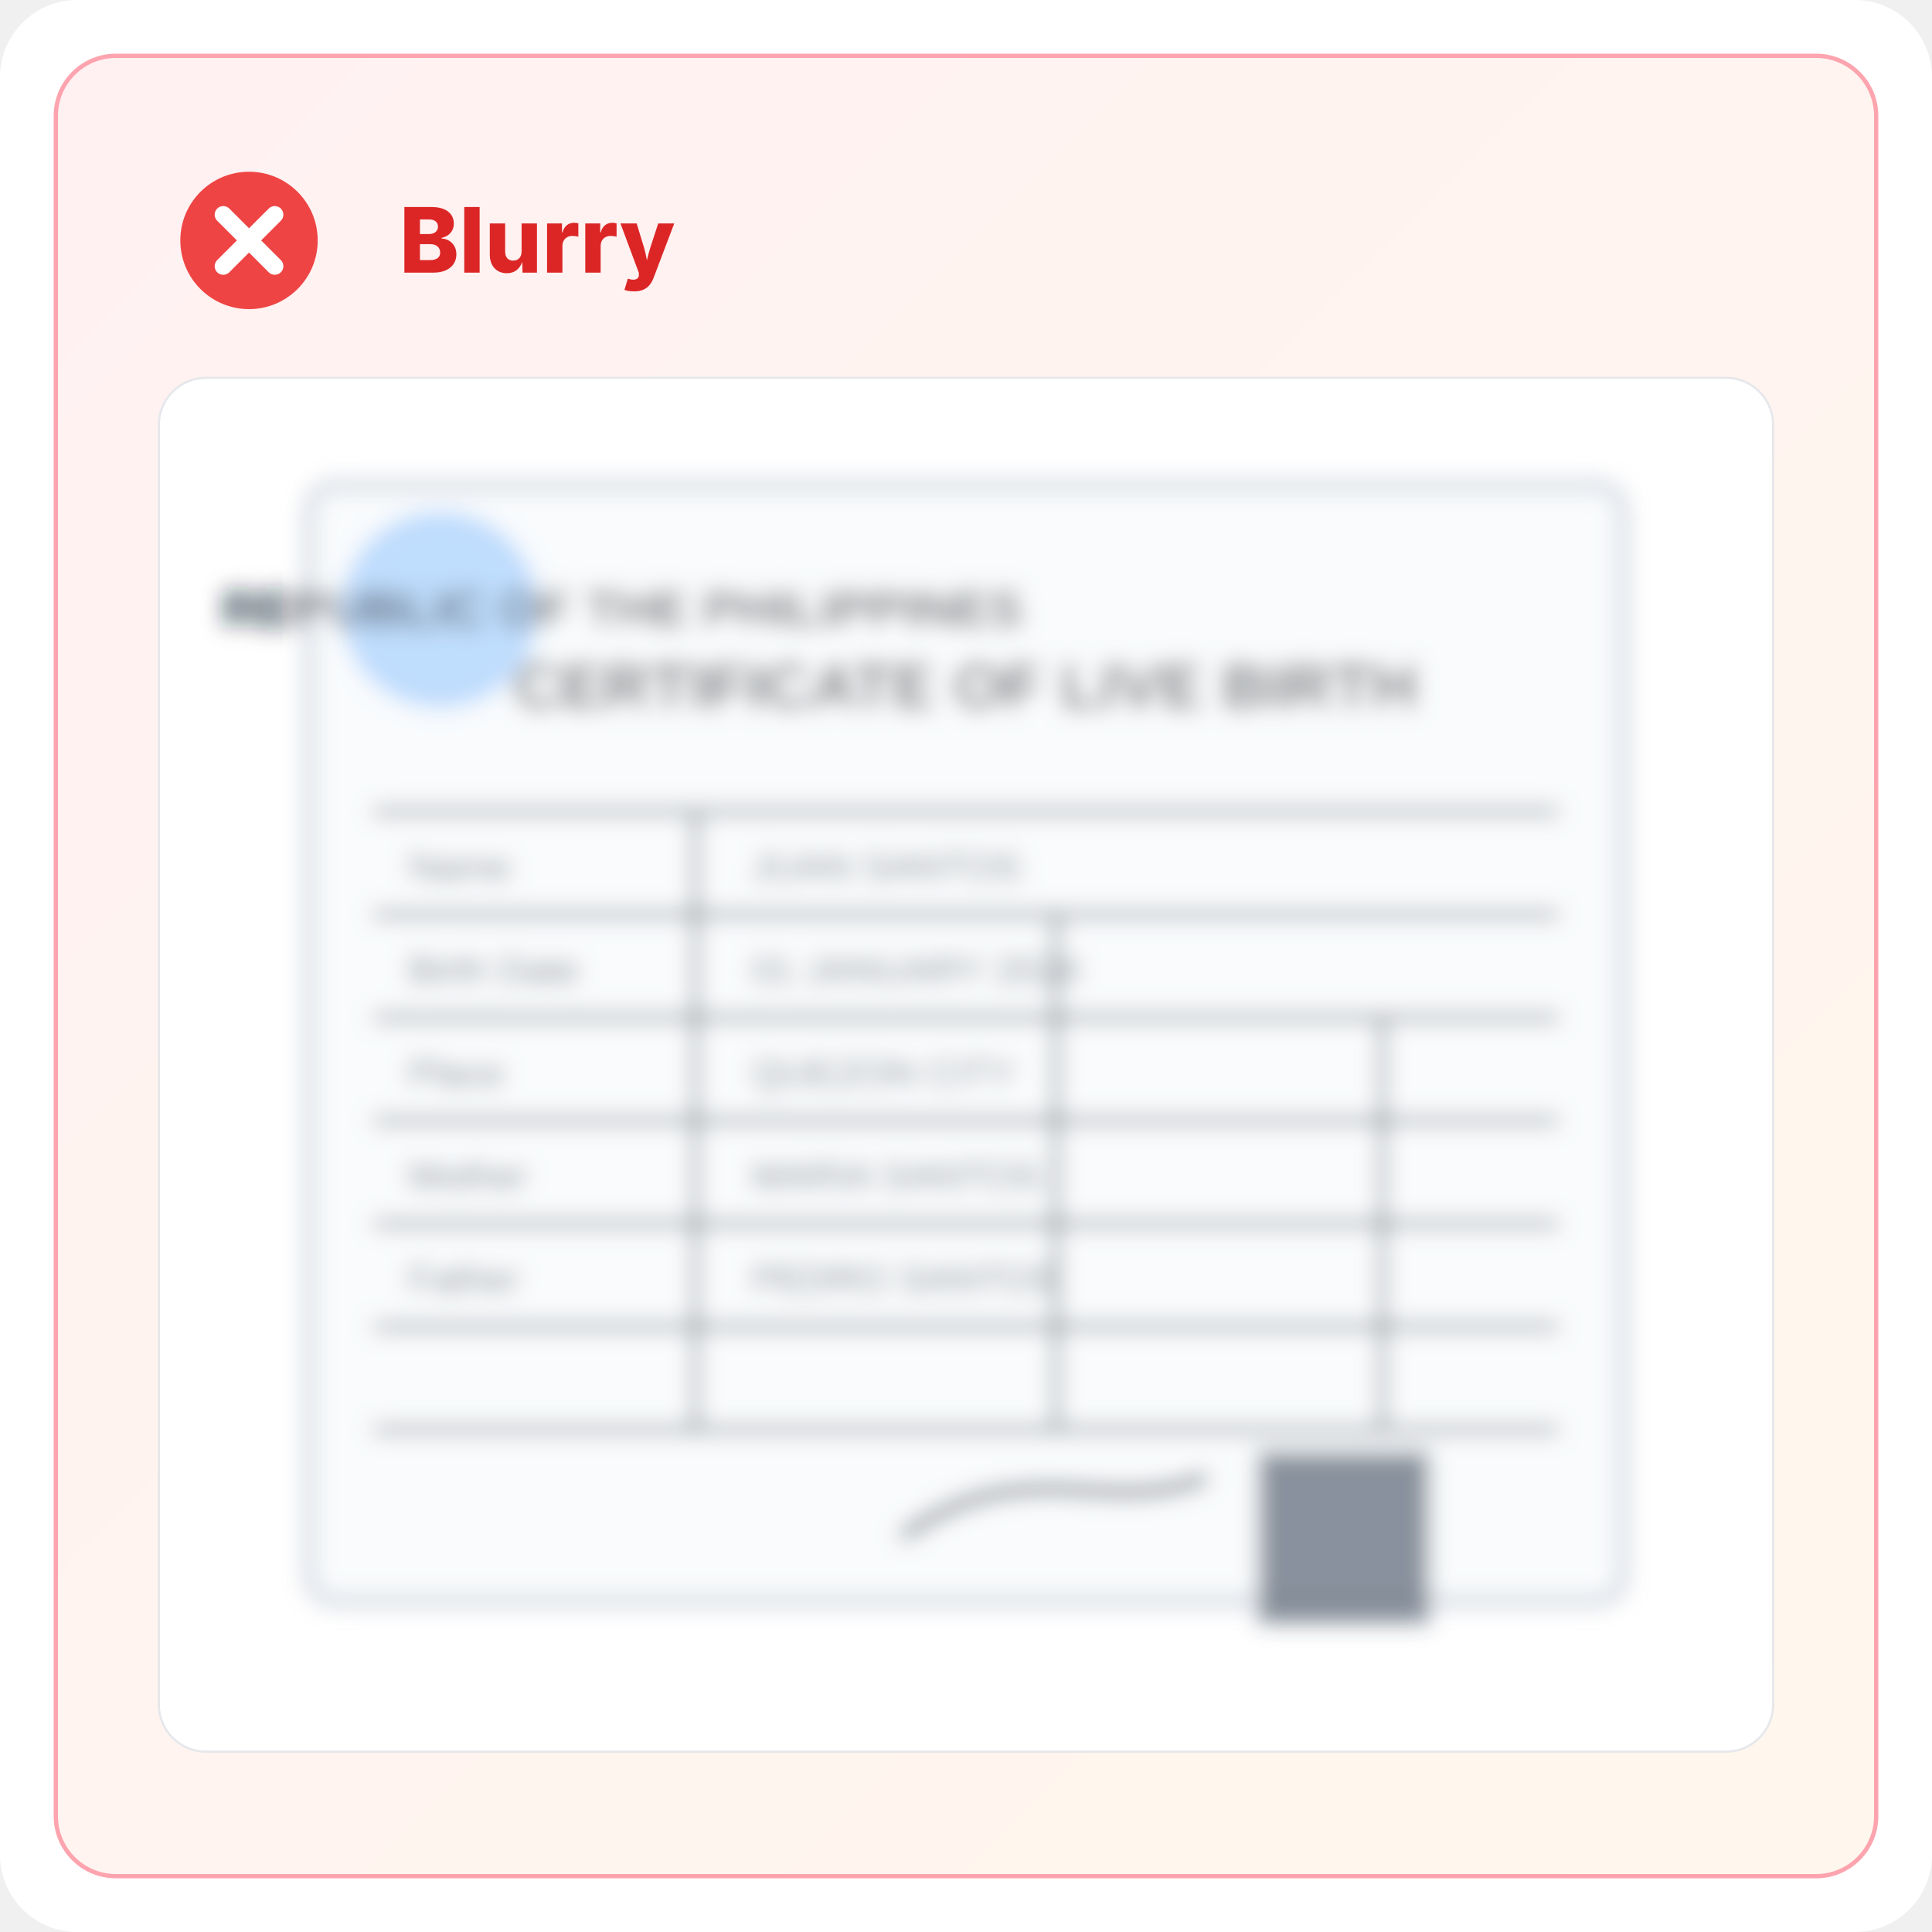
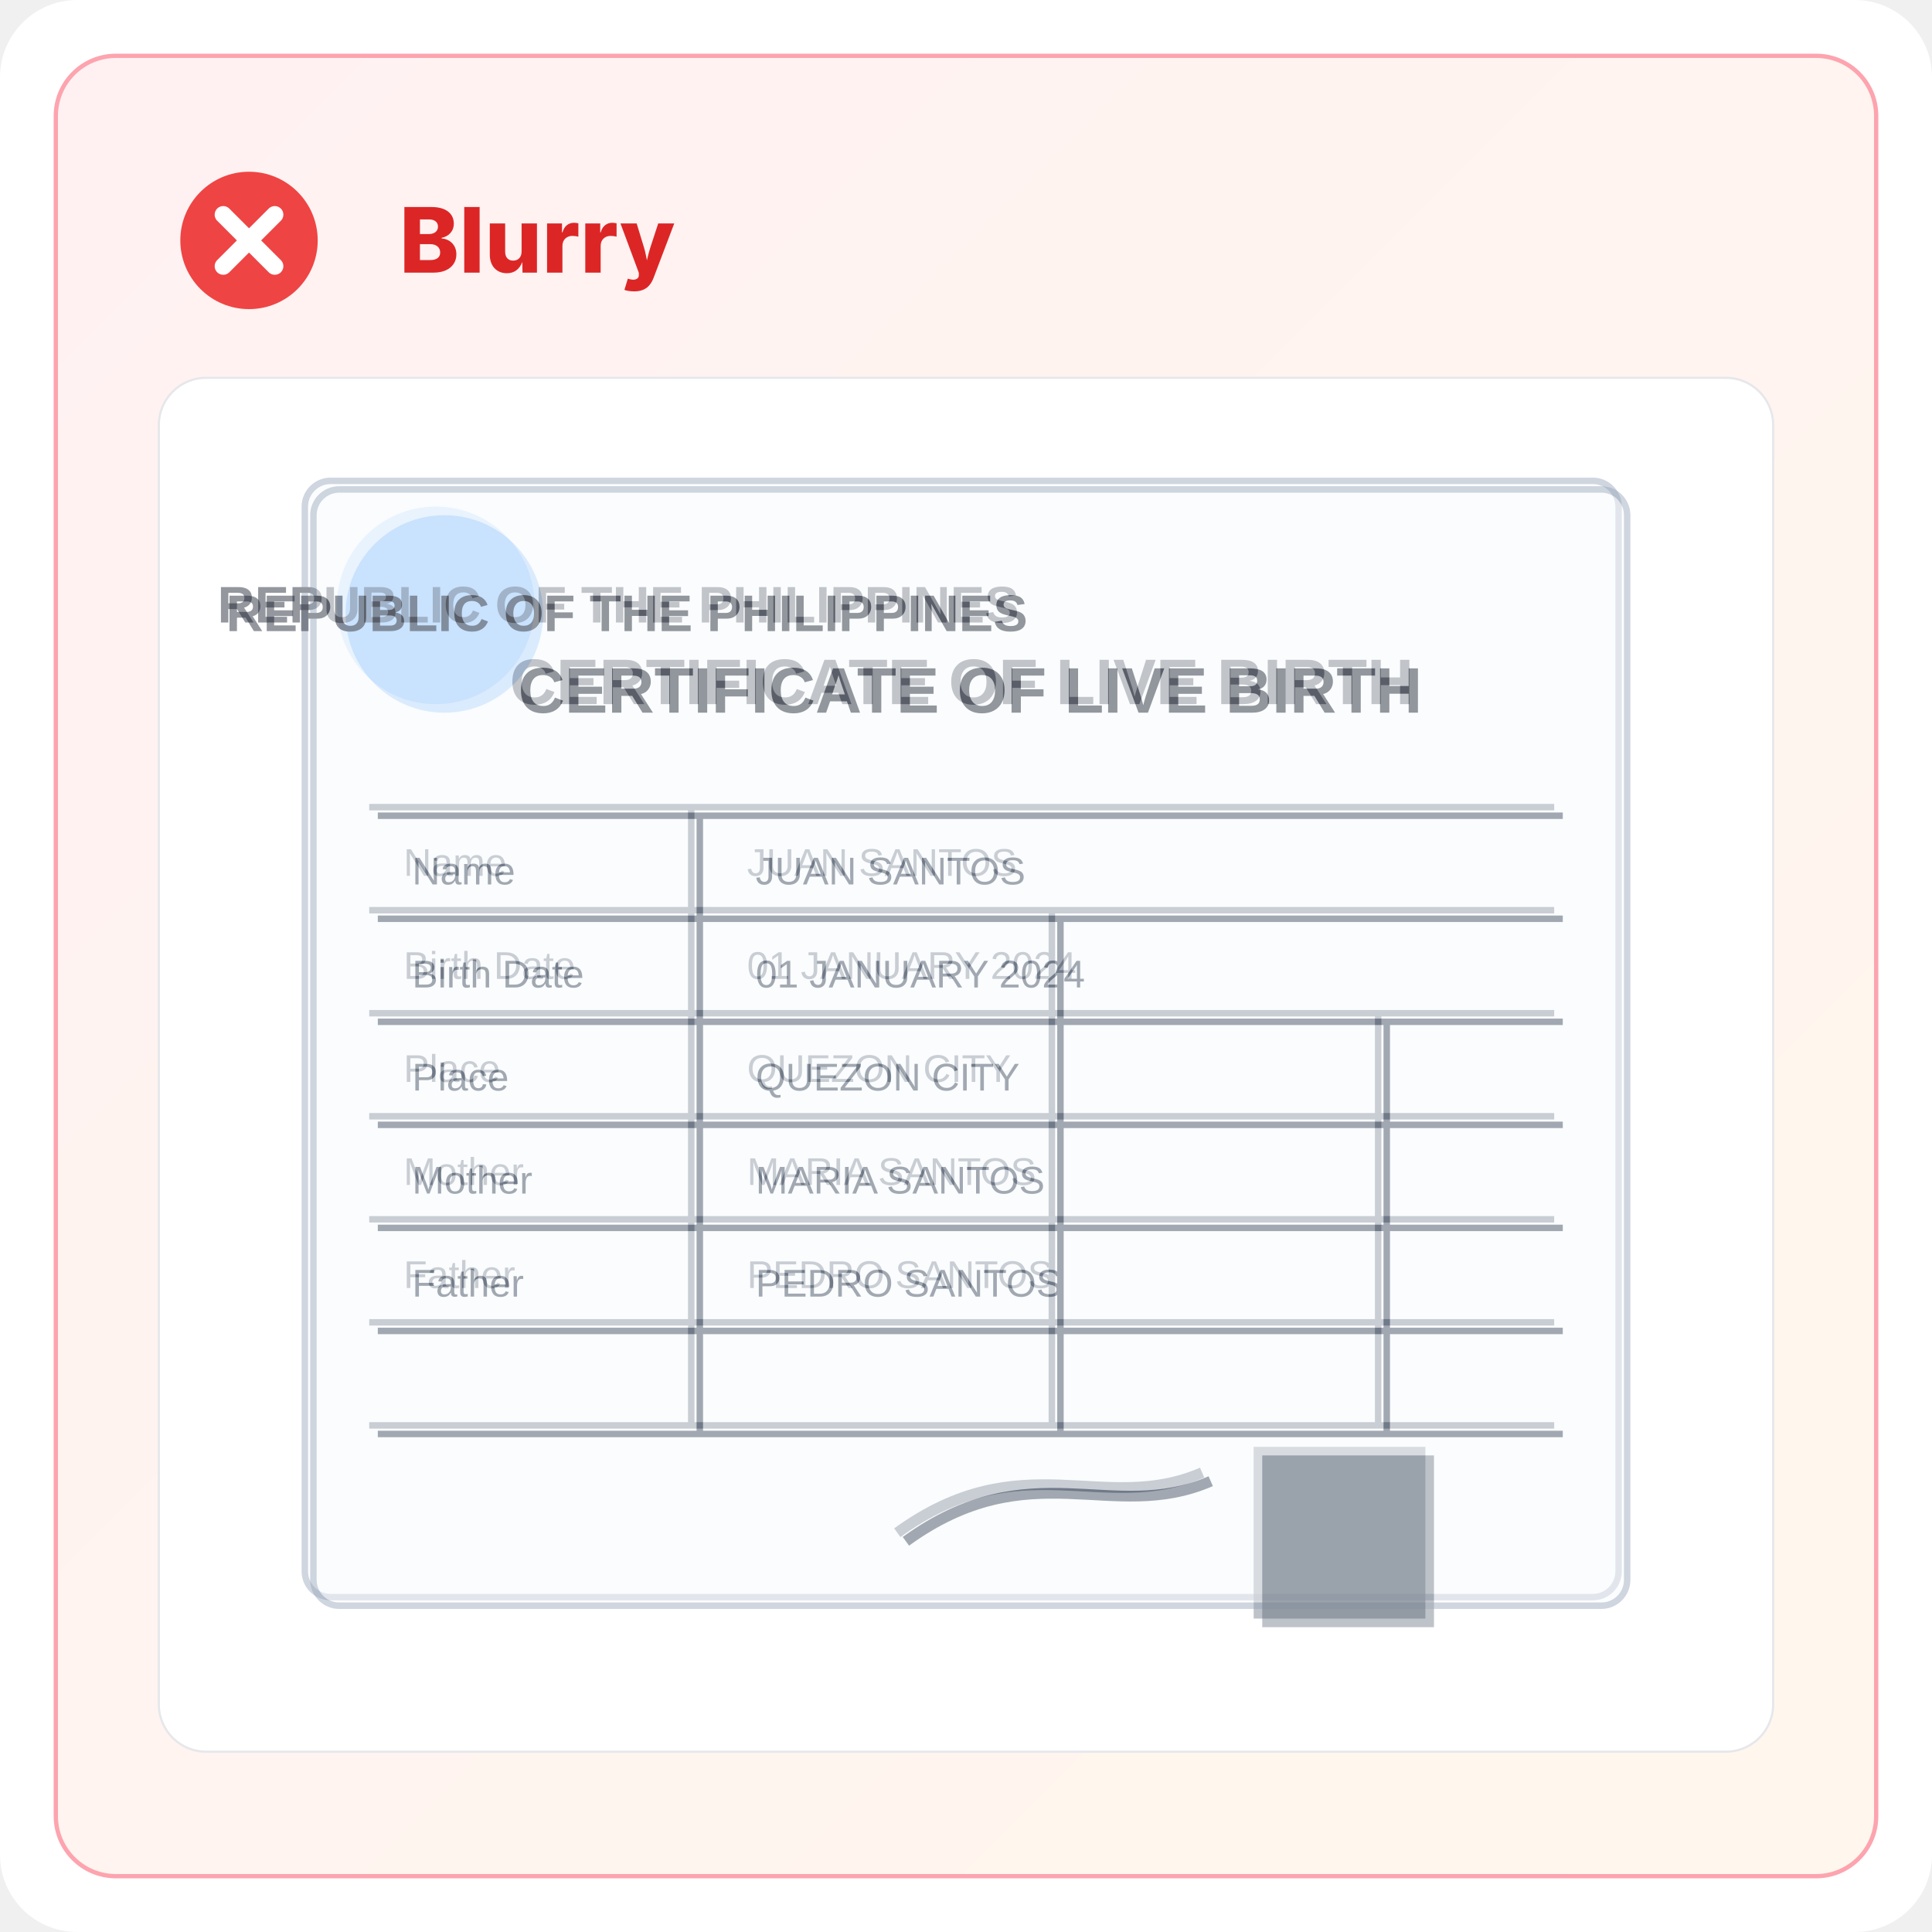
<svg xmlns="http://www.w3.org/2000/svg" viewBox="0 0 900 900" role="img" aria-labelledby="title desc">
  <defs>
-     <filter id="blur">
-       <feGaussianBlur stdDeviation="5" />
-     </filter>
    <linearGradient id="danger" x1="0" x2="1" y1="0" y2="1">
      <stop stop-color="#fff1f2" />
      <stop offset="1" stop-color="#fff7ed" />
    </linearGradient>
  </defs>
  <rect width="900" height="900" rx="36" fill="#fff" />
  <rect x="26" y="26" width="848" height="848" rx="28" fill="url(#danger)" stroke="#fda4af" stroke-width="2" />
  <g transform="translate(68 64)">
    <circle cx="48" cy="48" r="32" fill="#ef4444" />
    <path d="M36 36l24 24m0-24L36 60" stroke="#fff" stroke-width="8" stroke-linecap="round" />
    <text x="118" y="63" font-family="Inter,Arial,sans-serif" font-size="42" font-weight="800" fill="#dc2626">Blurry</text>
  </g>
  <rect x="74" y="176" width="752" height="640" rx="22" fill="#fff" stroke="#e5e7eb" />
-   <g filter="url(#blur)" opacity=".82">
+   <g opacity="0.45" transform="translate(-2, -2)">
+     <rect x="144" y="226" width="612" height="520" rx="12" fill="#f8fafc" stroke="#94a3b8" stroke-width="3" />
+     <circle cx="205" cy="284" r="46" fill="#93c5fd" opacity=".7" />
+     <text x="290" y="292" text-anchor="middle" font-family="Arial,sans-serif" font-size="24" font-weight="700" fill="#111827">REPUBLIC OF THE PHILIPPINES</text>
+     <text x="450" y="330" text-anchor="middle" font-family="Arial,sans-serif" font-size="30" font-weight="800" fill="#111827">CERTIFICATE OF LIVE BIRTH</text>
+     <g stroke="#334155" stroke-width="3">
+       <path d="M174 378h552M174 426h552M174 474h552M174 522h552M174 570h552M174 618h552M174 666h552" />
+       <path d="M324 378v288M492 426v240M644 474v192" />
+     </g>
+     <g fill="#334155" font-family="Arial,sans-serif" font-size="18">
+       <text x="190" y="410">Name</text>
+       <text x="350" y="410">JUAN SANTOS</text>
+       <text x="190" y="458">Birth Date</text>
+       <text x="350" y="458">01 JANUARY 2024</text>
+       <text x="190" y="506">Place</text>
+       <text x="350" y="506">QUEZON CITY</text>
+       <text x="190" y="554">Mother</text>
+       <text x="350" y="554">MARIA SANTOS</text>
+       <text x="190" y="602">Father</text>
+       <text x="350" y="602">PEDRO SANTOS</text>
+     </g>
+     <rect x="586" y="676" width="80" height="80" fill="#334155" opacity=".7" />
+     <path d="M420 716c58-42 96-8 142-28" stroke="#334155" stroke-width="5" fill="none" />
+   </g>
+   <g opacity="0.45" transform="translate(2, 2)">
    <rect x="144" y="226" width="612" height="520" rx="12" fill="#f8fafc" stroke="#94a3b8" stroke-width="3" />
    <circle cx="205" cy="284" r="46" fill="#93c5fd" opacity=".7" />
    <text x="290" y="292" text-anchor="middle" font-family="Arial,sans-serif" font-size="24" font-weight="700" fill="#111827">REPUBLIC OF THE PHILIPPINES</text>
    <text x="450" y="330" text-anchor="middle" font-family="Arial,sans-serif" font-size="30" font-weight="800" fill="#111827">CERTIFICATE OF LIVE BIRTH</text>
    <g stroke="#334155" stroke-width="3">
      <path d="M174 378h552M174 426h552M174 474h552M174 522h552M174 570h552M174 618h552M174 666h552" />
      <path d="M324 378v288M492 426v240M644 474v192" />
    </g>
    <g fill="#334155" font-family="Arial,sans-serif" font-size="18">
      <text x="190" y="410">Name</text>
      <text x="350" y="410">JUAN SANTOS</text>
      <text x="190" y="458">Birth Date</text>
      <text x="350" y="458">01 JANUARY 2024</text>
      <text x="190" y="506">Place</text>
      <text x="350" y="506">QUEZON CITY</text>
      <text x="190" y="554">Mother</text>
      <text x="350" y="554">MARIA SANTOS</text>
      <text x="190" y="602">Father</text>
      <text x="350" y="602">PEDRO SANTOS</text>
    </g>
    <rect x="586" y="676" width="80" height="80" fill="#334155" opacity=".7" />
    <path d="M420 716c58-42 96-8 142-28" stroke="#334155" stroke-width="5" fill="none" />
  </g>
</svg>
